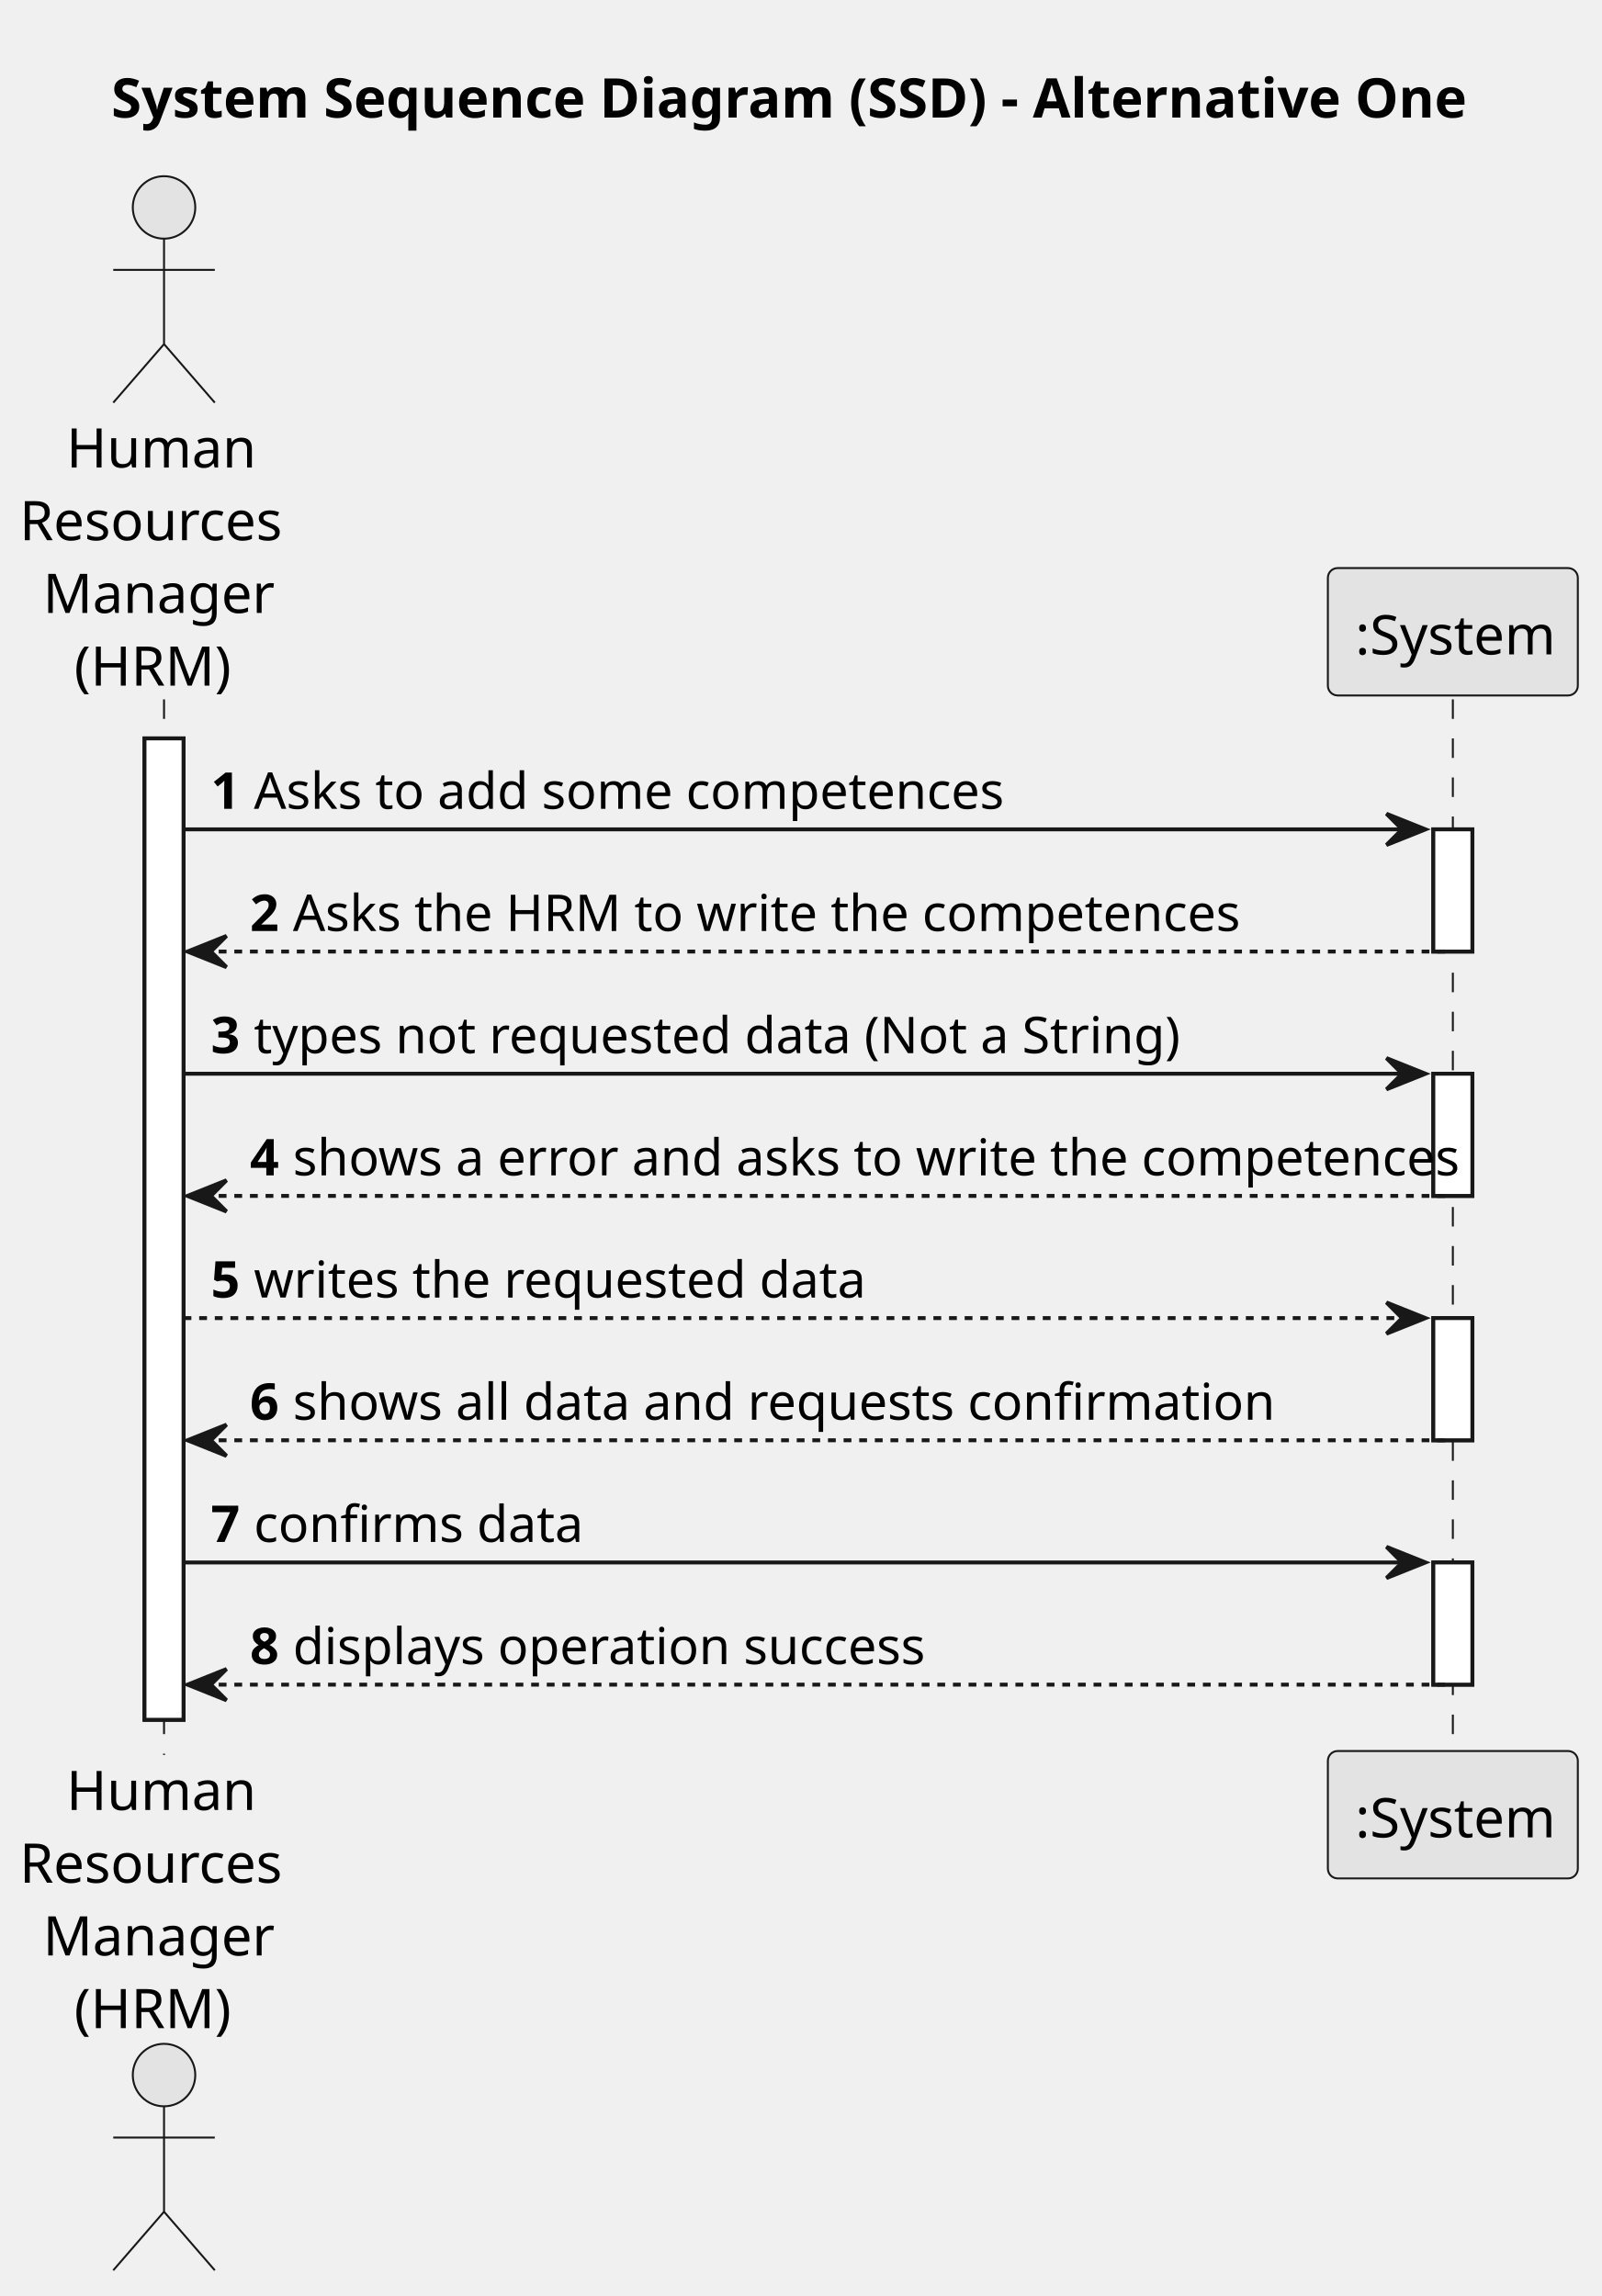
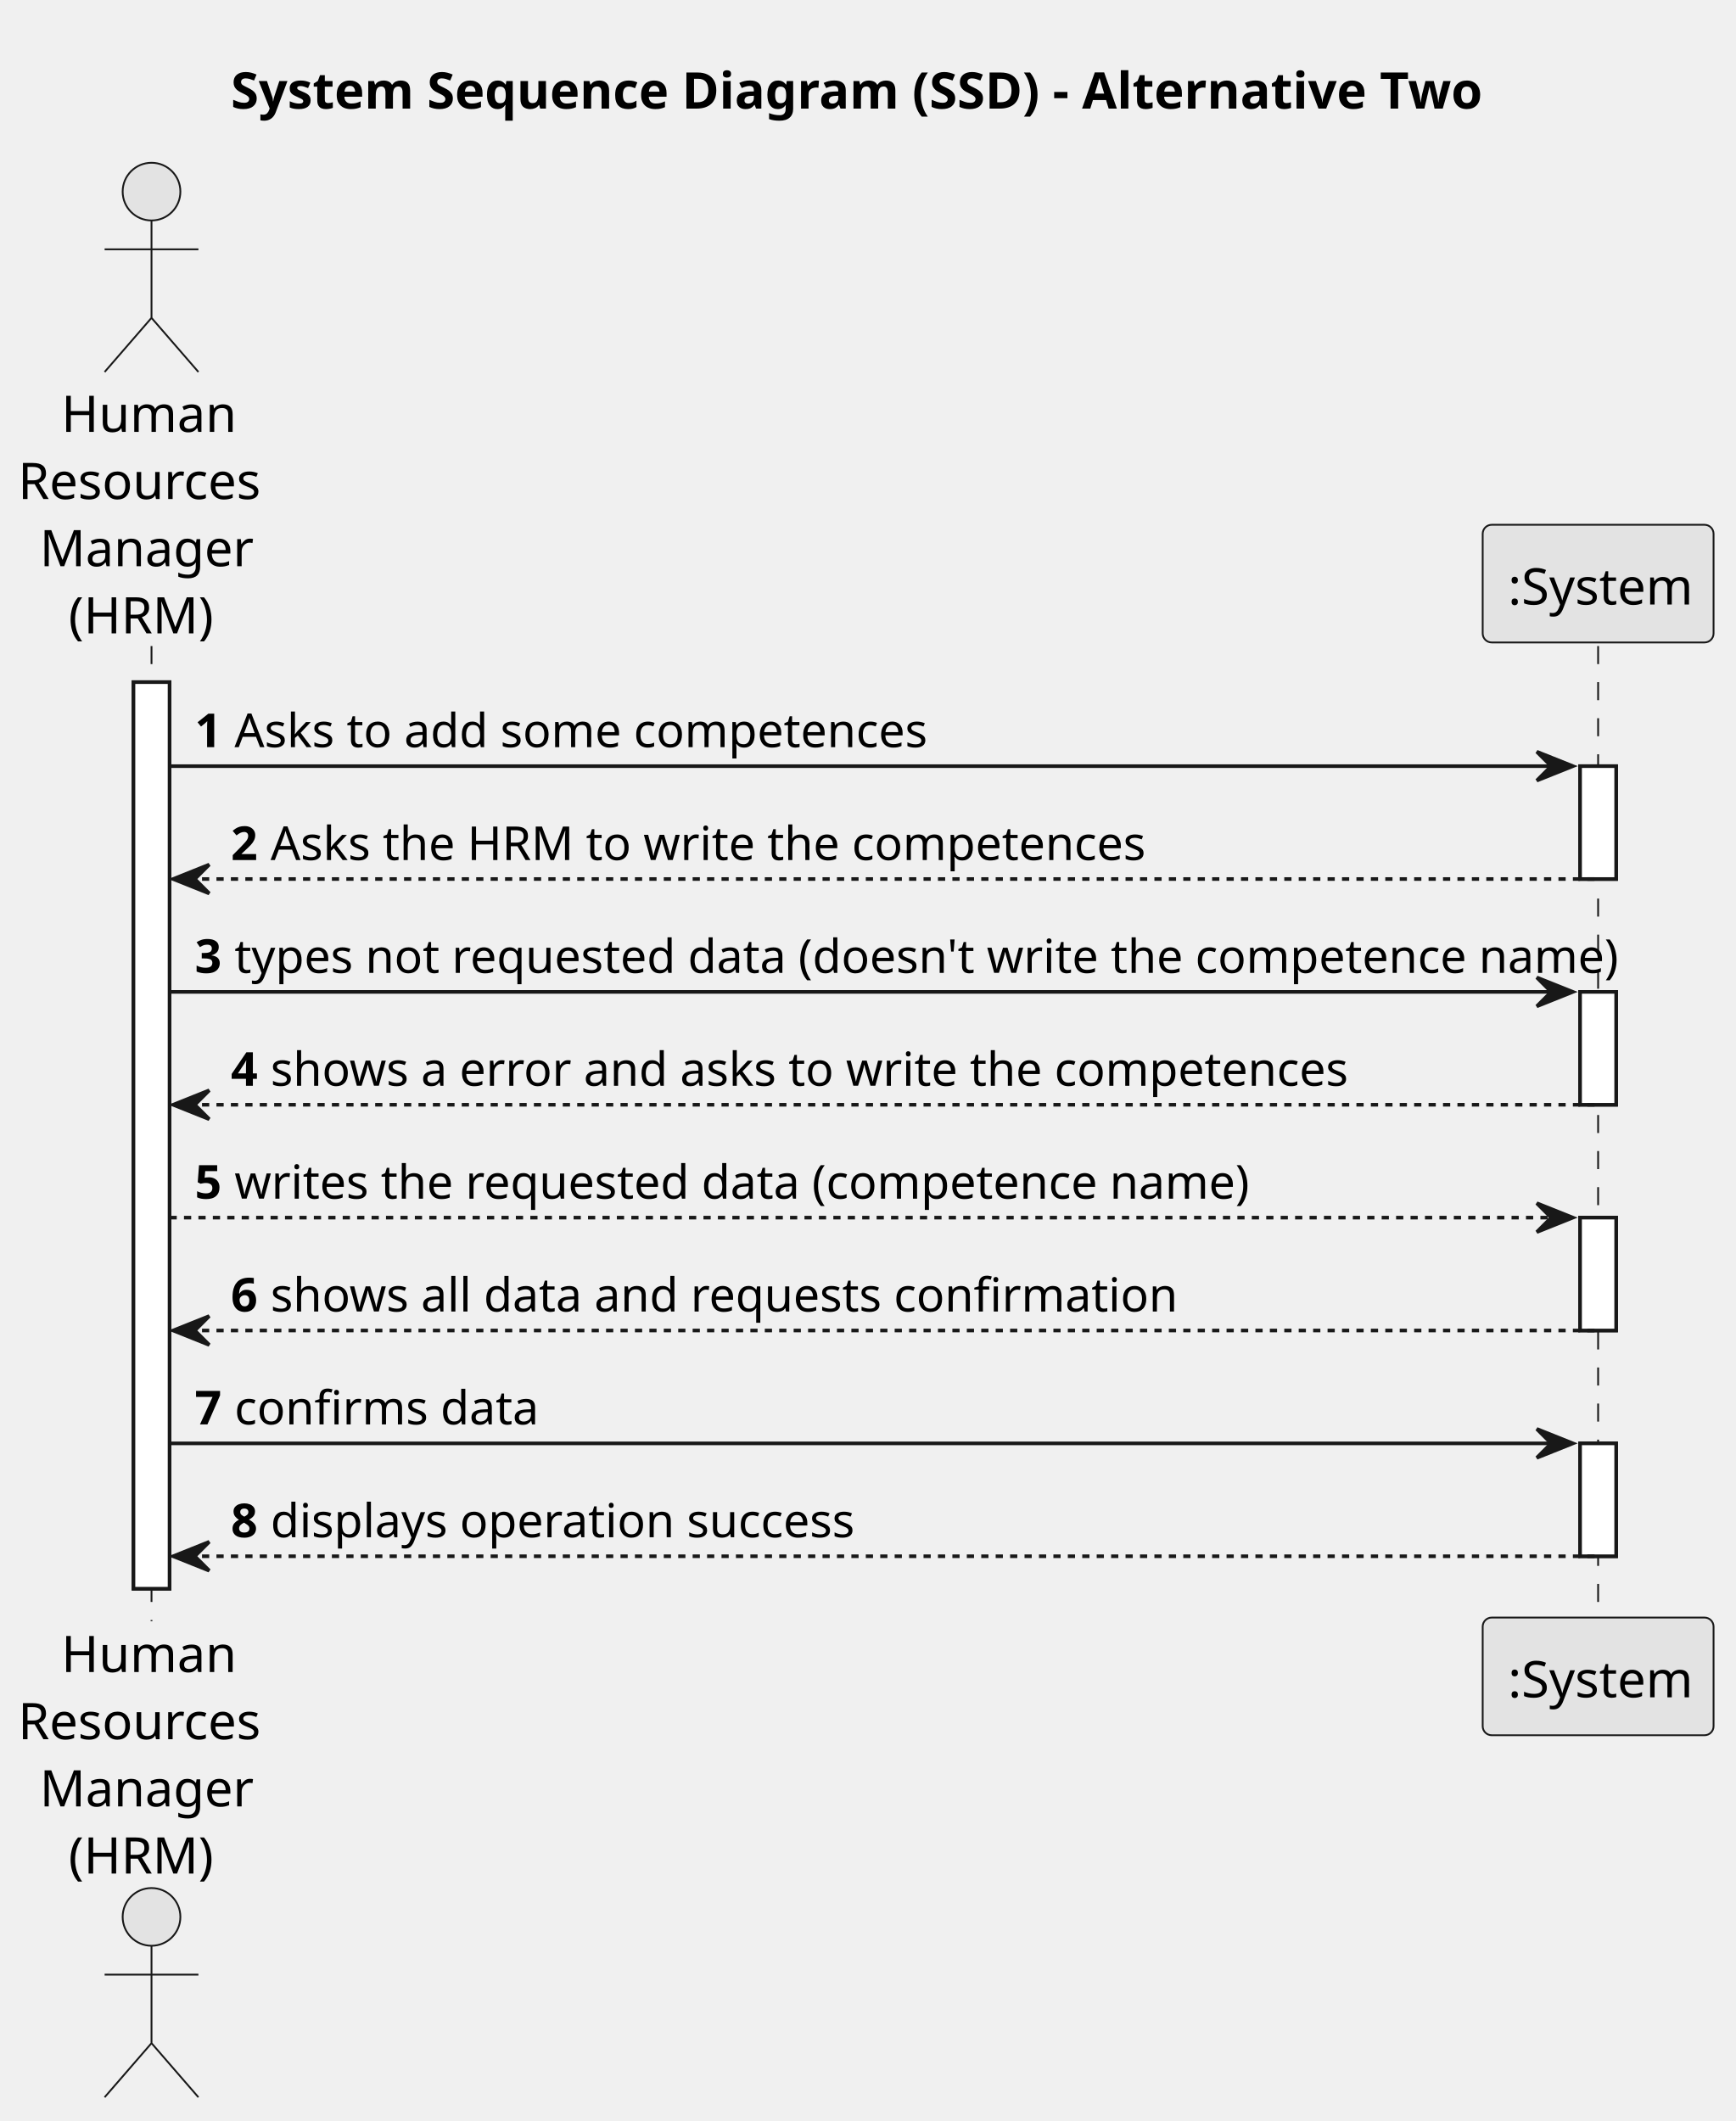
- <svg xmlns="http://www.w3.org/2000/svg" contentStyleType="text/css" height="588px" preserveAspectRatio="none" style="width:410px;height:588px;background:#FFFFFF;" version="1.1" viewBox="0 0 410 588" width="410px" zoomAndPan="magnify">
+ <svg xmlns="http://www.w3.org/2000/svg" contentStyleType="text/css" height="588px" preserveAspectRatio="none" style="width:481px;height:588px;background:#FFFFFF;" version="1.1" viewBox="0 0 481 588" width="481px" zoomAndPan="magnify">
  <defs />
  <g>
-     <text fill="#000000" font-family="sans-serif" font-size="14" font-weight="bold" lengthAdjust="spacing" textLength="351" x="28.5" y="30.107">System Sequence Diagram (SSD) - Alternative One</text>
+     <text fill="#000000" font-family="sans-serif" font-size="14" font-weight="bold" lengthAdjust="spacing" textLength="351" x="64" y="30.107">System Sequence Diagram (SSD) - Alternative Two</text>
    <rect fill="#FFFFFF" height="251.328" style="stroke:#181818;stroke-width:1.0;" width="10" x="37" y="189.106" />
-     <rect fill="#FFFFFF" height="31.291" style="stroke:#181818;stroke-width:1.0;" width="10" x="367" y="212.397" />
-     <rect fill="#FFFFFF" height="31.291" style="stroke:#181818;stroke-width:1.0;" width="10" x="367" y="274.978" />
-     <rect fill="#FFFFFF" height="31.291" style="stroke:#181818;stroke-width:1.0;" width="10" x="367" y="337.56" />
-     <rect fill="#FFFFFF" height="31.291" style="stroke:#181818;stroke-width:1.0;" width="10" x="367" y="400.143" />
+     <rect fill="#FFFFFF" height="31.291" style="stroke:#181818;stroke-width:1.0;" width="10" x="438" y="212.397" />
+     <rect fill="#FFFFFF" height="31.291" style="stroke:#181818;stroke-width:1.0;" width="10" x="438" y="274.978" />
+     <rect fill="#FFFFFF" height="31.291" style="stroke:#181818;stroke-width:1.0;" width="10" x="438" y="337.56" />
+     <rect fill="#FFFFFF" height="31.291" style="stroke:#181818;stroke-width:1.0;" width="10" x="438" y="400.143" />
    <line style="stroke:#181818;stroke-width:0.5;stroke-dasharray:5.0,5.0;" x1="42" x2="42" y1="179.106" y2="449.434" />
-     <line style="stroke:#181818;stroke-width:0.5;stroke-dasharray:5.0,5.0;" x1="372" x2="372" y1="179.106" y2="449.434" />
+     <line style="stroke:#181818;stroke-width:0.5;stroke-dasharray:5.0,5.0;" x1="443" x2="443" y1="179.106" y2="449.434" />
    <text fill="#000000" font-family="sans-serif" font-size="14" lengthAdjust="spacing" textLength="44" x="17" y="119.728">Human</text>
    <text fill="#000000" font-family="sans-serif" font-size="14" lengthAdjust="spacing" textLength="68" x="5" y="138.35">Resources</text>
    <text fill="#000000" font-family="sans-serif" font-size="14" lengthAdjust="spacing" textLength="56" x="11" y="156.971">Manager</text>
    <text fill="#000000" font-family="sans-serif" font-size="14" lengthAdjust="spacing" textLength="40" x="19" y="175.592">(HRM)</text>
    <ellipse cx="42" cy="53.121" fill="#E3E3E3" rx="8" ry="8" style="stroke:#181818;stroke-width:0.5;" />
    <path d="M42,61.121 L42,88.121 M29,69.121 L55,69.121 M42,88.121 L29,103.121 M42,88.121 L55,103.121 " fill="none" style="stroke:#181818;stroke-width:0.5;" />
    <text fill="#000000" font-family="sans-serif" font-size="14" lengthAdjust="spacing" textLength="44" x="17" y="463.541">Human</text>
    <text fill="#000000" font-family="sans-serif" font-size="14" lengthAdjust="spacing" textLength="68" x="5" y="482.162">Resources</text>
    <text fill="#000000" font-family="sans-serif" font-size="14" lengthAdjust="spacing" textLength="56" x="11" y="500.783">Manager</text>
    <text fill="#000000" font-family="sans-serif" font-size="14" lengthAdjust="spacing" textLength="40" x="19" y="519.404">(HRM)</text>
    <ellipse cx="42" cy="531.418" fill="#E3E3E3" rx="8" ry="8" style="stroke:#181818;stroke-width:0.5;" />
    <path d="M42,539.418 L42,566.418 M29,547.418 L55,547.418 M42,566.418 L29,581.418 M42,566.418 L55,581.418 " fill="none" style="stroke:#181818;stroke-width:0.5;" />
-     <rect fill="#E3E3E3" height="32.621" rx="2.5" ry="2.5" style="stroke:#181818;stroke-width:0.5;" width="64" x="340" y="145.484" />
-     <text fill="#000000" font-family="sans-serif" font-size="14" lengthAdjust="spacing" textLength="50" x="347" y="167.592">:System</text>
-     <rect fill="#E3E3E3" height="32.621" rx="2.5" ry="2.5" style="stroke:#181818;stroke-width:0.5;" width="64" x="340" y="448.434" />
-     <text fill="#000000" font-family="sans-serif" font-size="14" lengthAdjust="spacing" textLength="50" x="347" y="470.541">:System</text>
+     <rect fill="#E3E3E3" height="32.621" rx="2.5" ry="2.5" style="stroke:#181818;stroke-width:0.5;" width="64" x="411" y="145.484" />
+     <text fill="#000000" font-family="sans-serif" font-size="14" lengthAdjust="spacing" textLength="50" x="418" y="167.592">:System</text>
+     <rect fill="#E3E3E3" height="32.621" rx="2.5" ry="2.5" style="stroke:#181818;stroke-width:0.5;" width="64" x="411" y="448.434" />
+     <text fill="#000000" font-family="sans-serif" font-size="14" lengthAdjust="spacing" textLength="50" x="418" y="470.541">:System</text>
    <rect fill="#FFFFFF" height="251.328" style="stroke:#181818;stroke-width:1.0;" width="10" x="37" y="189.106" />
-     <rect fill="#FFFFFF" height="31.291" style="stroke:#181818;stroke-width:1.0;" width="10" x="367" y="212.397" />
-     <rect fill="#FFFFFF" height="31.291" style="stroke:#181818;stroke-width:1.0;" width="10" x="367" y="274.978" />
-     <rect fill="#FFFFFF" height="31.291" style="stroke:#181818;stroke-width:1.0;" width="10" x="367" y="337.56" />
-     <rect fill="#FFFFFF" height="31.291" style="stroke:#181818;stroke-width:1.0;" width="10" x="367" y="400.143" />
-     <polygon fill="#181818" points="355,208.397,365,212.397,355,216.397,359,212.397" style="stroke:#181818;stroke-width:1.0;" />
-     <line style="stroke:#181818;stroke-width:1.0;" x1="47" x2="361" y1="212.397" y2="212.397" />
+     <rect fill="#FFFFFF" height="31.291" style="stroke:#181818;stroke-width:1.0;" width="10" x="438" y="212.397" />
+     <rect fill="#FFFFFF" height="31.291" style="stroke:#181818;stroke-width:1.0;" width="10" x="438" y="274.978" />
+     <rect fill="#FFFFFF" height="31.291" style="stroke:#181818;stroke-width:1.0;" width="10" x="438" y="337.56" />
+     <rect fill="#FFFFFF" height="31.291" style="stroke:#181818;stroke-width:1.0;" width="10" x="438" y="400.143" />
+     <polygon fill="#181818" points="426,208.397,436,212.397,426,216.397,430,212.397" style="stroke:#181818;stroke-width:1.0;" />
+     <line style="stroke:#181818;stroke-width:1.0;" x1="47" x2="432" y1="212.397" y2="212.397" />
    <text fill="#000000" font-family="sans-serif" font-size="13" font-weight="bold" lengthAdjust="spacing" textLength="7" x="54" y="207.134">1</text>
    <text fill="#000000" font-family="sans-serif" font-size="13" lengthAdjust="spacing" textLength="188" x="65" y="207.134">Asks to add some competences</text>
    <polygon fill="#181818" points="58,239.688,48,243.688,58,247.688,54,243.688" style="stroke:#181818;stroke-width:1.0;" />
-     <line style="stroke:#181818;stroke-width:1.0;stroke-dasharray:2.0,2.0;" x1="52" x2="371" y1="243.688" y2="243.688" />
+     <line style="stroke:#181818;stroke-width:1.0;stroke-dasharray:2.0,2.0;" x1="52" x2="442" y1="243.688" y2="243.688" />
    <text fill="#000000" font-family="sans-serif" font-size="13" font-weight="bold" lengthAdjust="spacing" textLength="7" x="64" y="238.425">2</text>
    <text fill="#000000" font-family="sans-serif" font-size="13" lengthAdjust="spacing" textLength="235" x="75" y="238.425">Asks the HRM to write the competences</text>
-     <polygon fill="#181818" points="355,270.978,365,274.978,355,278.978,359,274.978" style="stroke:#181818;stroke-width:1.0;" />
-     <line style="stroke:#181818;stroke-width:1.0;" x1="47" x2="361" y1="274.978" y2="274.978" />
+     <polygon fill="#181818" points="426,270.978,436,274.978,426,278.978,430,274.978" style="stroke:#181818;stroke-width:1.0;" />
+     <line style="stroke:#181818;stroke-width:1.0;" x1="47" x2="432" y1="274.978" y2="274.978" />
    <text fill="#000000" font-family="sans-serif" font-size="13" font-weight="bold" lengthAdjust="spacing" textLength="7" x="54" y="269.716">3</text>
-     <text fill="#000000" font-family="sans-serif" font-size="13" lengthAdjust="spacing" textLength="225" x="65" y="269.716">types not requested data (Not a String)</text>
+     <text fill="#000000" font-family="sans-serif" font-size="13" lengthAdjust="spacing" textLength="361" x="65" y="269.716">types not requested data (doesn't write the competence name)</text>
    <polygon fill="#181818" points="58,302.269,48,306.269,58,310.269,54,306.269" style="stroke:#181818;stroke-width:1.0;" />
-     <line style="stroke:#181818;stroke-width:1.0;stroke-dasharray:2.0,2.0;" x1="52" x2="371" y1="306.269" y2="306.269" />
+     <line style="stroke:#181818;stroke-width:1.0;stroke-dasharray:2.0,2.0;" x1="52" x2="442" y1="306.269" y2="306.269" />
    <text fill="#000000" font-family="sans-serif" font-size="13" font-weight="bold" lengthAdjust="spacing" textLength="7" x="64" y="301.007">4</text>
    <text fill="#000000" font-family="sans-serif" font-size="13" lengthAdjust="spacing" textLength="285" x="75" y="301.007">shows a error and asks to write the competences</text>
-     <polygon fill="#181818" points="355,333.56,365,337.56,355,341.56,359,337.56" style="stroke:#181818;stroke-width:1.0;" />
-     <line style="stroke:#181818;stroke-width:1.0;stroke-dasharray:2.0,2.0;" x1="47" x2="361" y1="337.56" y2="337.56" />
+     <polygon fill="#181818" points="426,333.56,436,337.56,426,341.56,430,337.56" style="stroke:#181818;stroke-width:1.0;" />
+     <line style="stroke:#181818;stroke-width:1.0;stroke-dasharray:2.0,2.0;" x1="47" x2="432" y1="337.56" y2="337.56" />
    <text fill="#000000" font-family="sans-serif" font-size="13" font-weight="bold" lengthAdjust="spacing" textLength="7" x="54" y="332.298">5</text>
-     <text fill="#000000" font-family="sans-serif" font-size="13" lengthAdjust="spacing" textLength="146" x="65" y="332.298">writes the requested data</text>
+     <text fill="#000000" font-family="sans-serif" font-size="13" lengthAdjust="spacing" textLength="265" x="65" y="332.298">writes the requested data (competence name)</text>
    <polygon fill="#181818" points="58,364.852,48,368.852,58,372.852,54,368.852" style="stroke:#181818;stroke-width:1.0;" />
-     <line style="stroke:#181818;stroke-width:1.0;stroke-dasharray:2.0,2.0;" x1="52" x2="371" y1="368.852" y2="368.852" />
+     <line style="stroke:#181818;stroke-width:1.0;stroke-dasharray:2.0,2.0;" x1="52" x2="442" y1="368.852" y2="368.852" />
    <text fill="#000000" font-family="sans-serif" font-size="13" font-weight="bold" lengthAdjust="spacing" textLength="7" x="64" y="363.589">6</text>
    <text fill="#000000" font-family="sans-serif" font-size="13" lengthAdjust="spacing" textLength="236" x="75" y="363.589">shows all data and requests confirmation</text>
-     <polygon fill="#181818" points="355,396.143,365,400.143,355,404.143,359,400.143" style="stroke:#181818;stroke-width:1.0;" />
-     <line style="stroke:#181818;stroke-width:1.0;" x1="47" x2="361" y1="400.143" y2="400.143" />
+     <polygon fill="#181818" points="426,396.143,436,400.143,426,404.143,430,400.143" style="stroke:#181818;stroke-width:1.0;" />
+     <line style="stroke:#181818;stroke-width:1.0;" x1="47" x2="432" y1="400.143" y2="400.143" />
    <text fill="#000000" font-family="sans-serif" font-size="13" font-weight="bold" lengthAdjust="spacing" textLength="7" x="54" y="394.88">7</text>
    <text fill="#000000" font-family="sans-serif" font-size="13" lengthAdjust="spacing" textLength="78" x="65" y="394.88">confirms data</text>
    <polygon fill="#181818" points="58,427.434,48,431.434,58,435.434,54,431.434" style="stroke:#181818;stroke-width:1.0;" />
-     <line style="stroke:#181818;stroke-width:1.0;stroke-dasharray:2.0,2.0;" x1="52" x2="371" y1="431.434" y2="431.434" />
+     <line style="stroke:#181818;stroke-width:1.0;stroke-dasharray:2.0,2.0;" x1="52" x2="442" y1="431.434" y2="431.434" />
    <text fill="#000000" font-family="sans-serif" font-size="13" font-weight="bold" lengthAdjust="spacing" textLength="7" x="64" y="426.171">8</text>
    <text fill="#000000" font-family="sans-serif" font-size="13" lengthAdjust="spacing" textLength="158" x="75" y="426.171">displays operation success</text>
  </g>
</svg>
